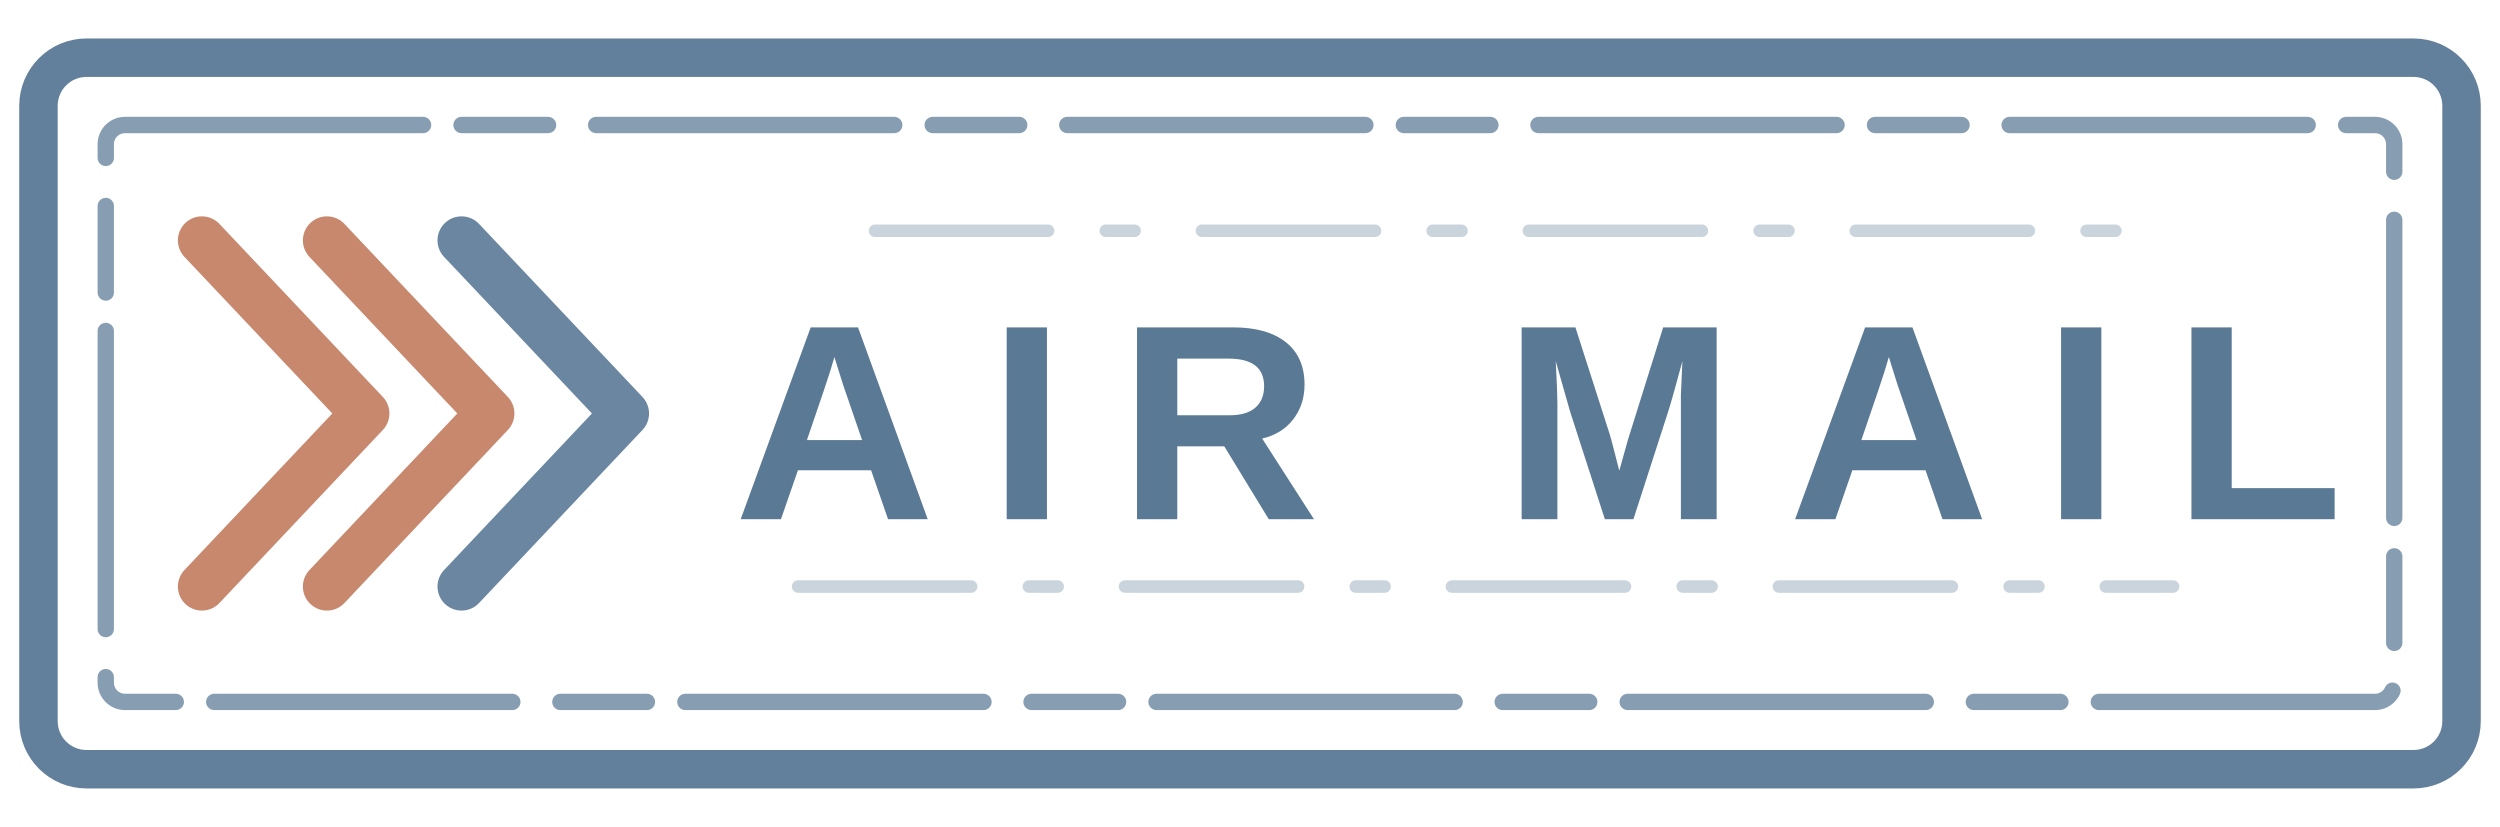
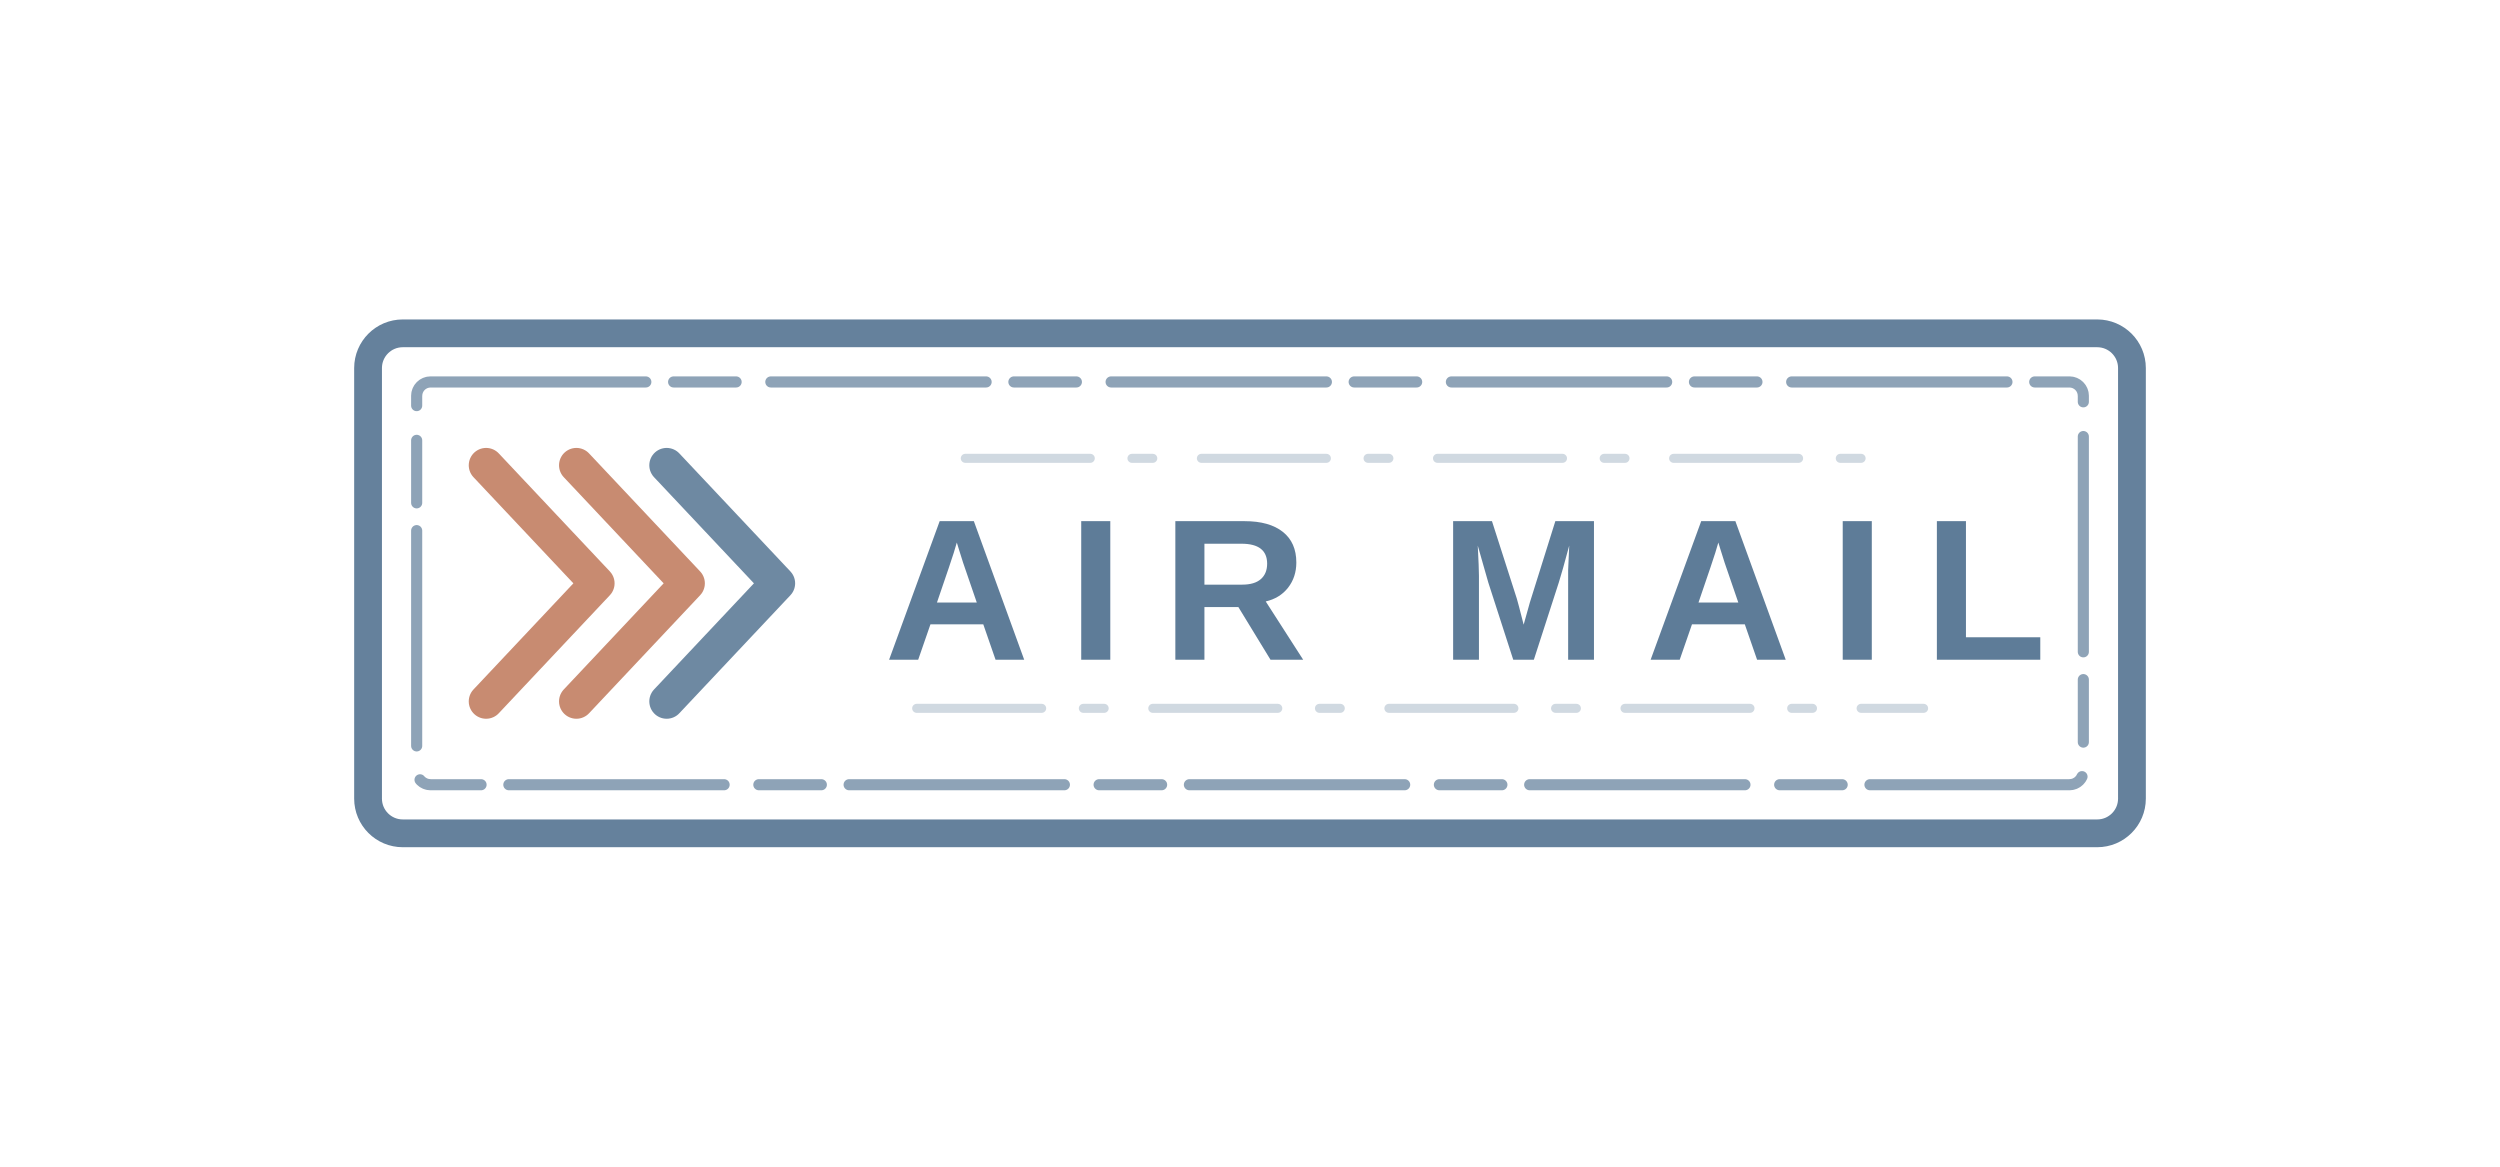
- <svg xmlns="http://www.w3.org/2000/svg" viewBox="0 0 260 86" role="img" aria-labelledby="title desc">
+ <svg xmlns="http://www.w3.org/2000/svg" viewBox="0 0 360 168" role="img" aria-labelledby="title desc">
  <g fill="none" stroke-linecap="round" stroke-linejoin="round">
-     <rect x="4" y="6" width="252" height="74" rx="5" stroke="#31577b" stroke-width="4" opacity=".76" />
-     <rect x="11" y="13" width="238" height="60" rx="2" stroke="#31577b" stroke-width="1.7" stroke-dasharray="31 4 9 5" opacity=".58" />
-     <path d="m21 25 17 18-17 18m13-36 17 18-17 18" stroke="#b76645" stroke-width="5" opacity=".78" />
-     <path d="m48 25 17 18-17 18" stroke="#31577b" stroke-width="5" opacity=".72" />
-     <path d="M83 61h143M91 24h132" stroke="#31577b" stroke-width="1.3" stroke-dasharray="18 6 3 7" opacity=".26" />
+     <rect x="53" y="48" width="254" height="72" rx="5" stroke="#31577b" stroke-width="4" opacity=".75" />
+     <rect x="60" y="55" width="240" height="58" rx="2" stroke="#31577b" stroke-width="1.6" stroke-dasharray="31 4 9 5" opacity=".55" />
+     <path d="m70 67 16 17-16 17m13-34 16 17-16 17" stroke="#b76645" stroke-width="5" opacity=".76" />
+     <path d="m96 67 16 17-16 17" stroke="#31577b" stroke-width="5" opacity=".7" />
+     <path d="M132 102h145M139 66h135" stroke="#31577b" stroke-width="1.3" stroke-dasharray="18 6 3 7" opacity=".23" />
  </g>
-   <text x="160" y="54" fill="#31577b" font-family="Arial Narrow, Arial, sans-serif" font-size="29" font-weight="700" letter-spacing="5.5" text-anchor="middle" opacity=".8">AIR MAIL</text>
+   <text x="211" y="95" fill="#31577b" font-family="Arial Narrow, Arial, sans-serif" font-size="29" font-weight="700" letter-spacing="5.5" text-anchor="middle" opacity=".78">AIR MAIL</text>
</svg>
